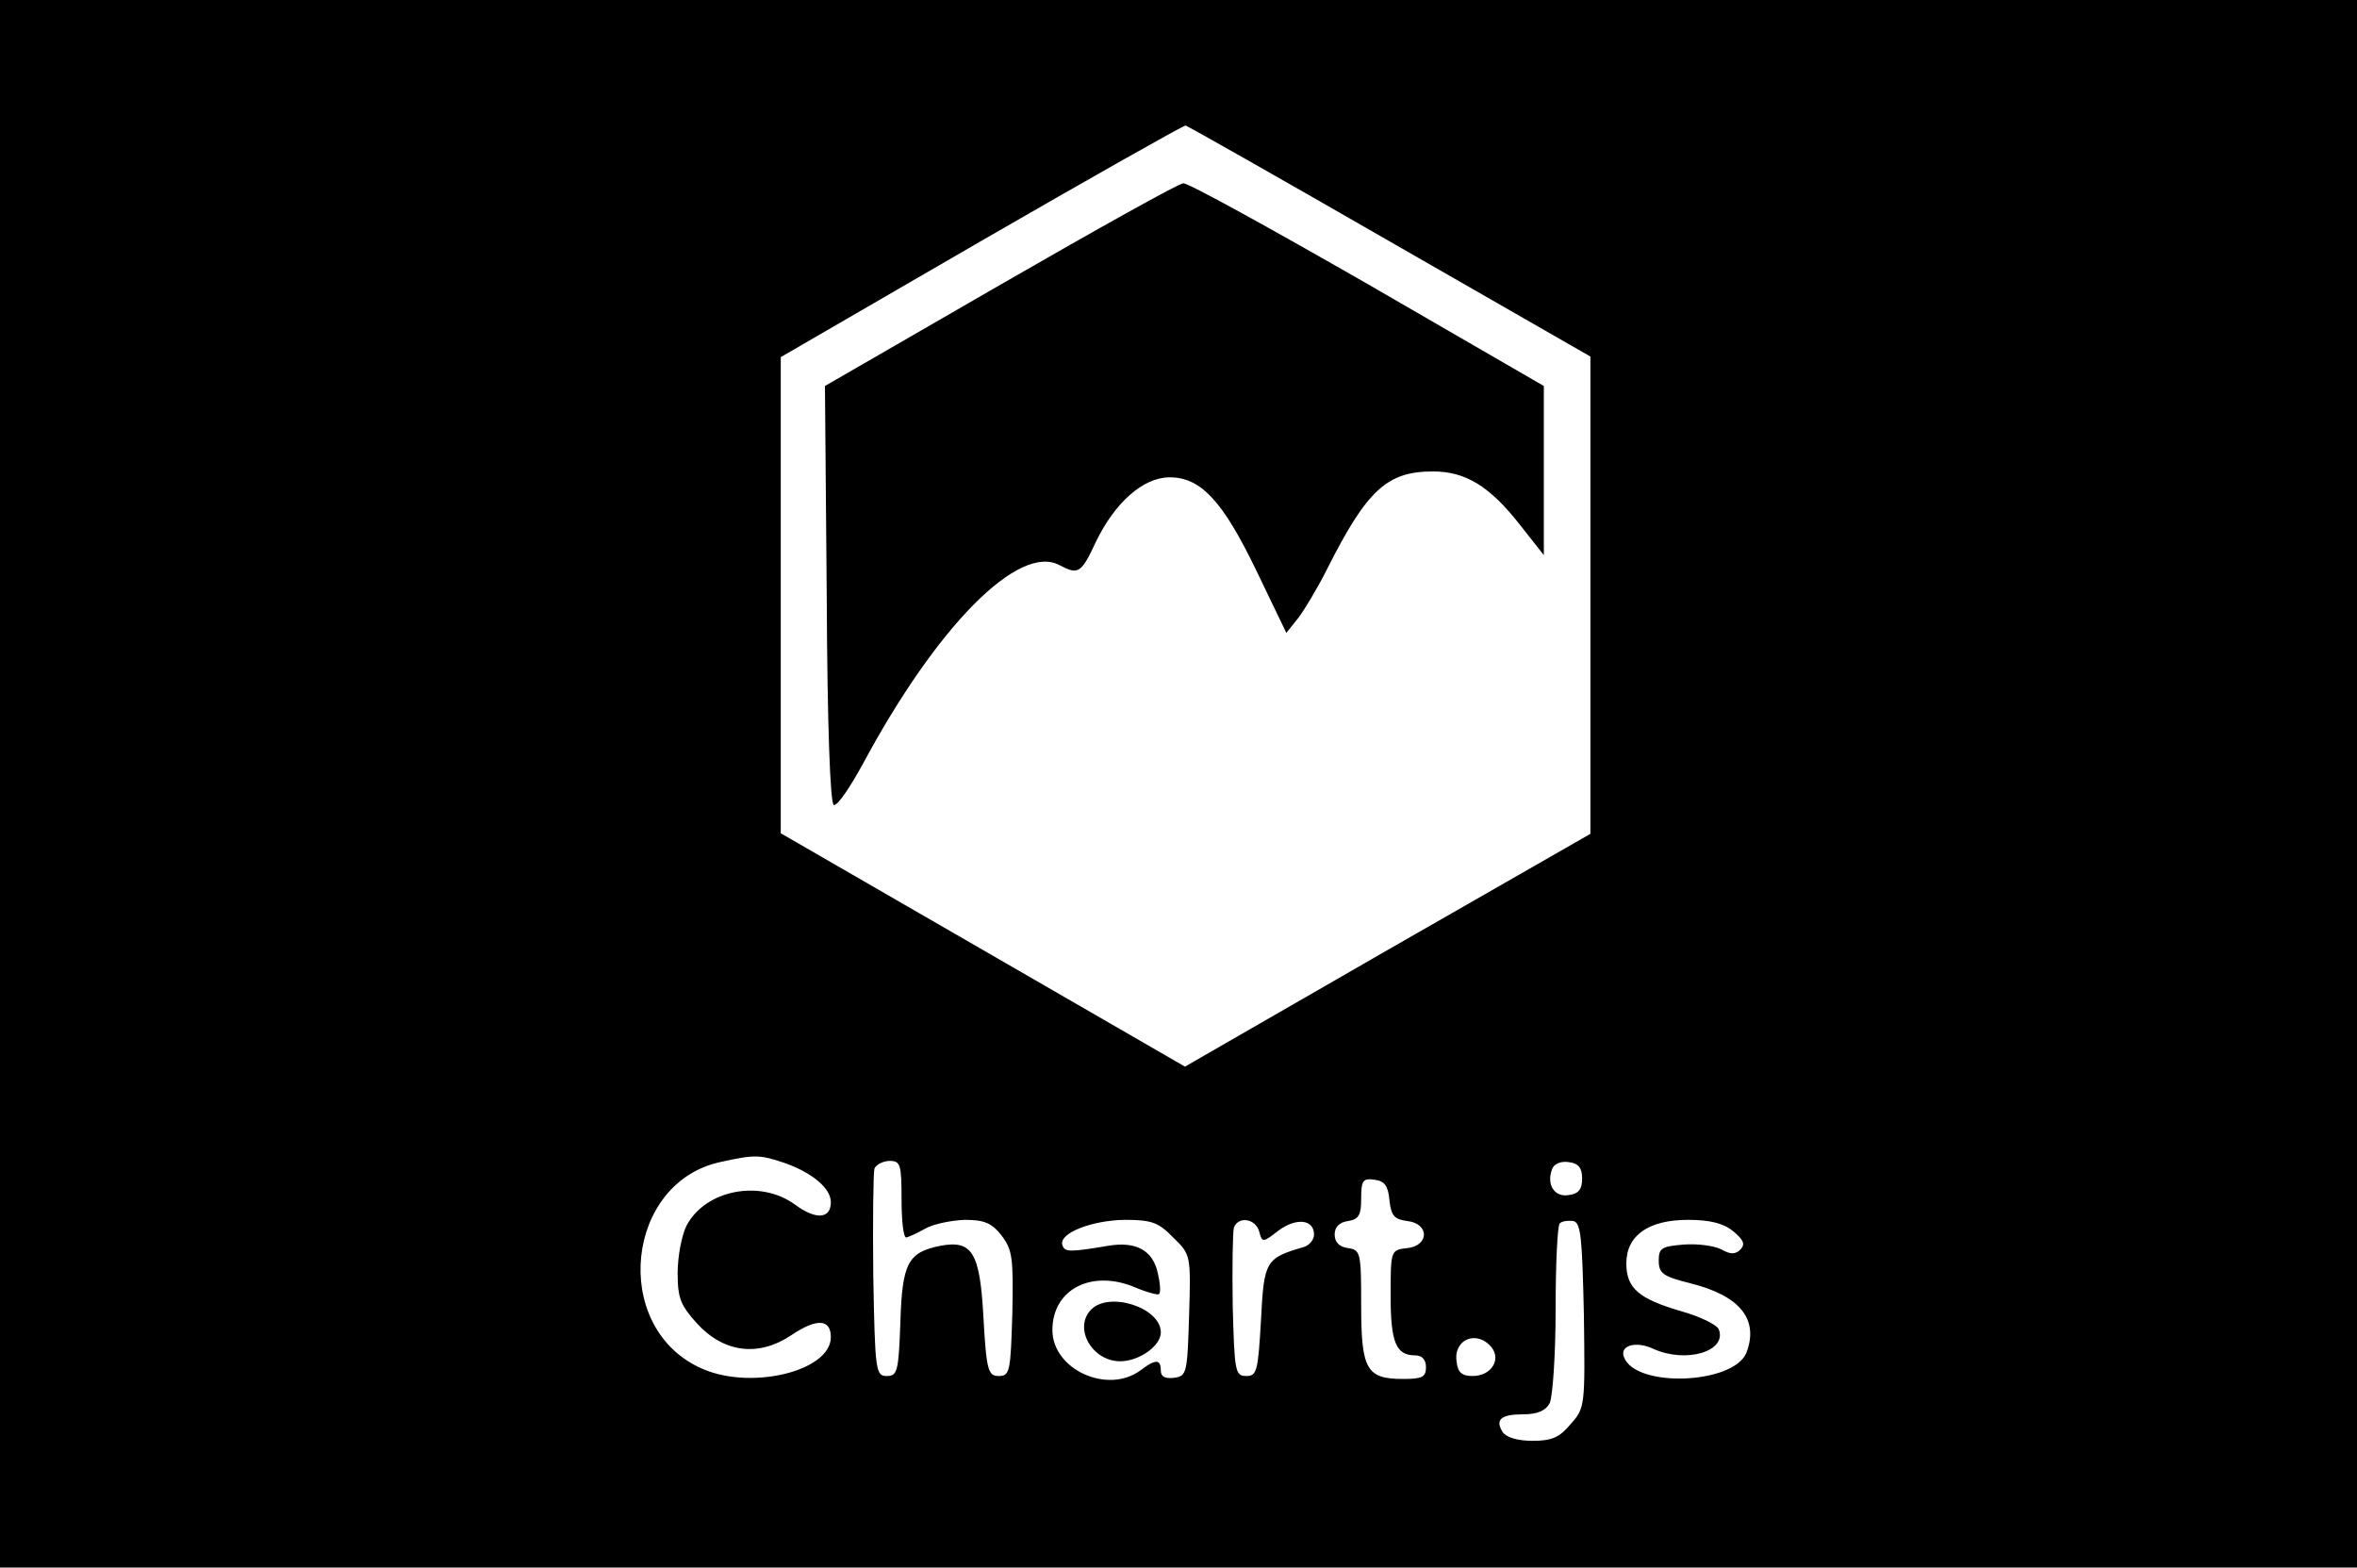
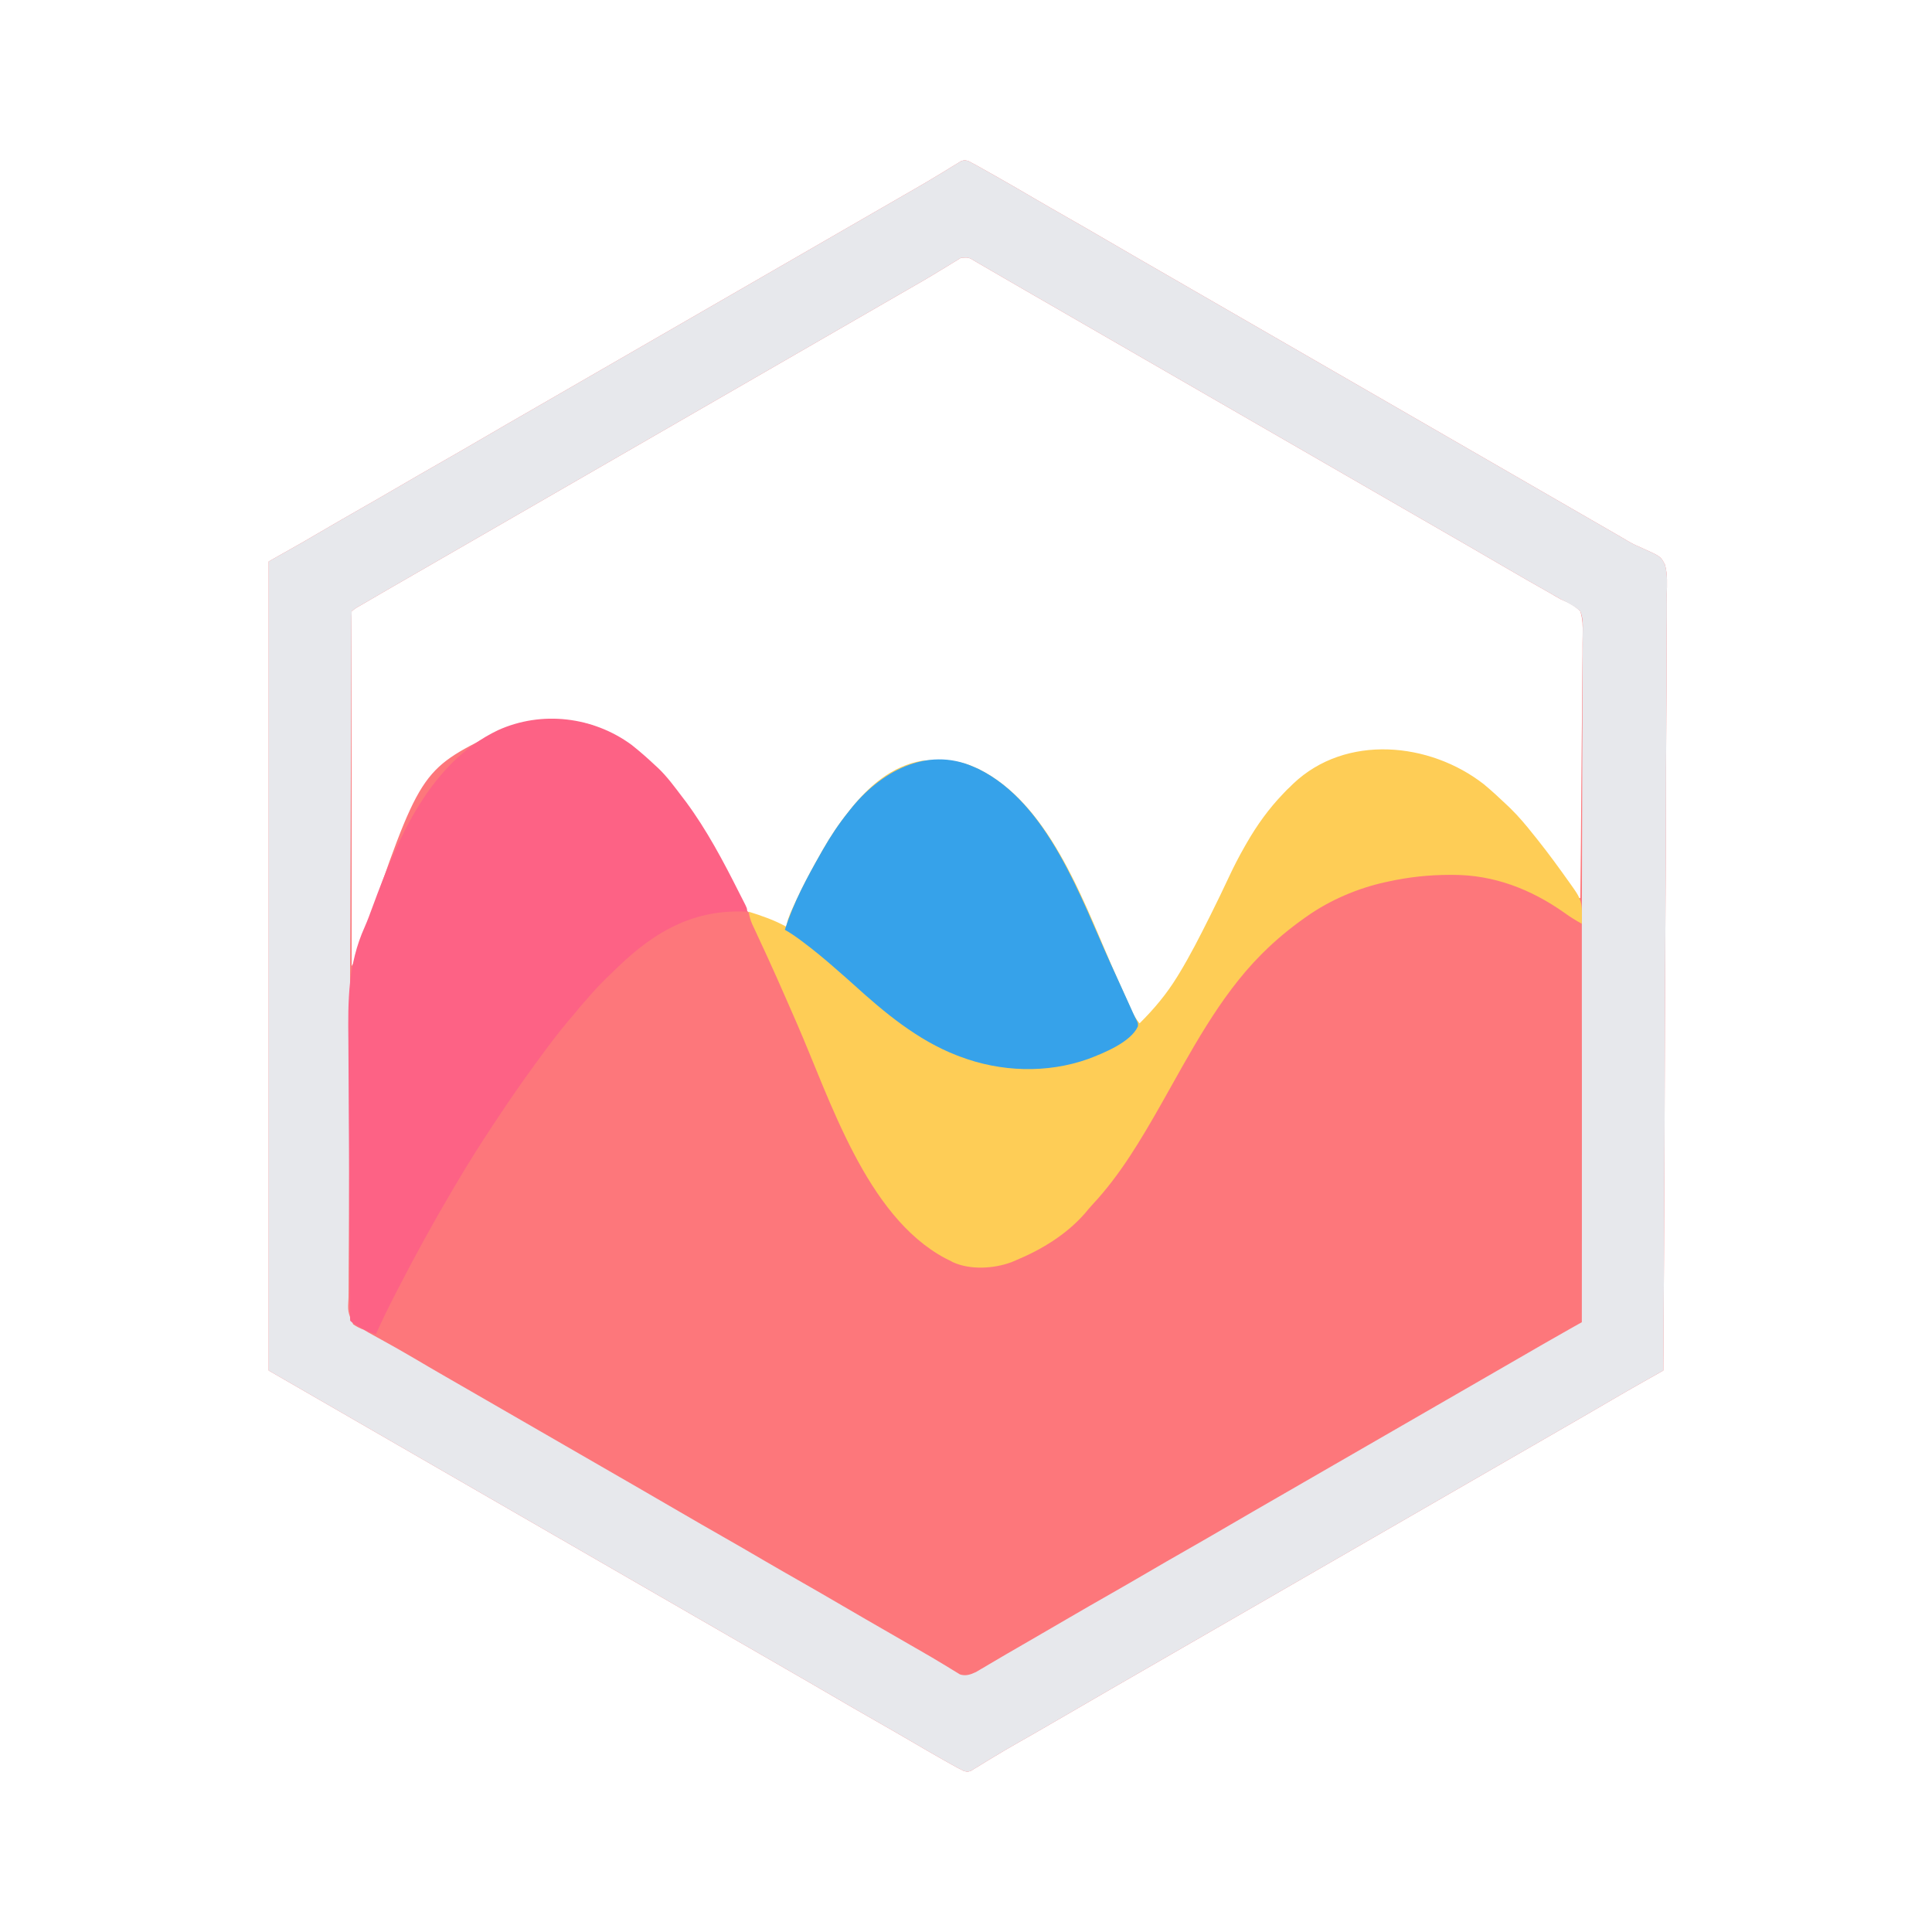
- <svg xmlns="http://www.w3.org/2000/svg" viewBox="0 0 400 266" fill="currentColor">
-   <g transform="translate(0,266) scale(0.1,-0.1)" stroke="none">
-     <path d="M0 1330 l0 -1330 2000 0 2000 0 0 1330 0 1330 -2000 0 -2000 0 0 -1330z m2359 920 l340 -195 0 -405 0 -405 -344 -197 -344 -198 -343 198 -343 198 0 404 0 404 340 197 c187 108 343 196 347 196 4 -1 161 -90 347 -197z m-1026 -1564 c47 -17 77 -43 77 -66 0 -29 -26 -30 -61 -4 -59 43 -152 25 -184 -36 -8 -16 -15 -52 -15 -80 0 -43 5 -55 33 -86 46 -50 105 -57 161 -19 42 28 66 27 66 -4 0 -59 -141 -92 -224 -51 -149 71 -124 313 36 348 59 13 67 13 111 -2z m197 -61 c0 -36 3 -65 8 -65 4 1 18 7 32 15 14 8 44 14 67 15 33 0 46 -5 63 -27 18 -24 20 -37 18 -132 -3 -98 -4 -106 -23 -106 -18 0 -21 9 -26 99 -6 111 -19 132 -73 122 -55 -11 -65 -29 -68 -130 -3 -83 -5 -91 -23 -91 -19 0 -20 8 -23 170 -1 93 0 175 2 182 3 7 15 13 26 13 18 0 20 -6 20 -65z m1155 35 c0 -18 -6 -26 -23 -28 -24 -4 -38 18 -28 44 3 9 15 14 28 12 17 -2 23 -10 23 -28z m-327 -37 c3 -26 8 -32 30 -35 38 -4 38 -42 0 -46 -28 -3 -28 -4 -28 -81 0 -79 9 -101 42 -101 11 0 18 -7 18 -20 0 -17 -7 -20 -39 -20 -62 0 -71 16 -71 125 0 89 -1 94 -22 97 -15 2 -23 10 -23 23 0 13 8 21 23 23 18 3 22 10 22 38 0 31 3 35 23 32 17 -2 23 -11 25 -35z m-367 -63 c30 -29 30 -30 27 -132 -3 -98 -4 -103 -25 -106 -16 -2 -23 2 -23 12 0 20 -9 20 -34 1 -56 -42 -150 1 -150 68 0 69 66 103 139 73 21 -9 40 -14 42 -12 3 3 2 18 -2 35 -8 39 -37 55 -84 47 -66 -11 -74 -11 -78 1 -7 20 49 42 105 43 46 0 58 -4 83 -30z m146 10 c5 -19 6 -19 33 2 30 22 60 19 60 -7 0 -9 -8 -18 -17 -21 -65 -19 -68 -23 -73 -124 -5 -87 -7 -95 -25 -95 -19 0 -20 8 -23 119 -1 66 0 126 2 133 8 20 37 15 43 -7z m551 -142 c2 -153 2 -157 -22 -184 -19 -23 -32 -29 -65 -29 -26 0 -45 6 -51 15 -13 21 -3 30 35 30 24 0 38 6 45 19 5 11 10 82 10 159 0 76 3 142 7 146 4 4 14 5 23 4 13 -3 15 -28 18 -160z m253 143 c18 -15 21 -22 13 -31 -9 -9 -17 -9 -33 0 -12 6 -41 10 -64 8 -37 -3 -42 -6 -42 -27 0 -22 7 -27 55 -39 83 -21 115 -61 94 -117 -21 -54 -188 -61 -208 -8 -8 20 21 28 50 14 56 -25 125 -4 111 33 -3 8 -32 22 -64 31 -72 21 -93 39 -93 81 0 48 38 74 105 74 37 0 60 -6 76 -19z m-410 -197 c17 -21 0 -49 -32 -49 -18 0 -25 6 -27 24 -6 38 34 55 59 25z" />
-     <path d="M1698 2177 l-298 -172 3 -354 c1 -226 6 -355 12 -357 6 -2 27 29 49 69 126 235 265 375 334 338 32 -17 37 -14 62 40 32 66 80 109 125 109 53 0 90 -40 147 -158 l51 -106 20 25 c10 13 33 51 49 83 68 135 102 166 180 166 55 0 96 -25 147 -90 l41 -52 0 144 0 143 -299 173 c-164 94 -305 172 -313 171 -7 0 -147 -78 -310 -172z" />
-     <path d="M1852 438 c-31 -31 1 -88 49 -88 32 0 69 26 69 49 0 42 -87 70 -118 39z" />
-   </g>
+ <svg xmlns="http://www.w3.org/2000/svg" version="1.1" width="1280" height="1280">
+   <path d="M0 0 C0.831 0.435 1.662 0.871 2.518 1.319 C3.747 1.958 3.747 1.958 5 2.609 C5.868 3.096 6.737 3.583 7.631 4.085 C8.619 4.638 9.607 5.19 10.625 5.76 C12.212 6.656 12.212 6.656 13.831 7.569 C14.941 8.193 16.051 8.817 17.195 9.46 C25.604 14.203 33.955 19.042 42.283 23.926 C49.997 28.446 57.75 32.894 65.518 37.319 C75.239 42.859 84.927 48.453 94.585 54.103 C105.109 60.257 115.672 66.343 126.236 72.428 C131.665 75.556 137.091 78.688 142.518 81.819 C144.685 83.069 146.851 84.319 149.018 85.569 C231.351 133.069 313.685 180.569 396.018 228.069 C397.091 228.688 398.164 229.307 399.27 229.945 C401.431 231.192 403.592 232.439 405.753 233.685 C411.256 236.861 416.76 240.035 422.264 243.21 C423.385 243.856 424.506 244.503 425.661 245.169 C427.749 246.373 429.838 247.578 431.926 248.782 C433.889 249.914 435.84 251.066 437.778 252.238 C440.524 253.839 443.312 255.106 446.241 256.337 C458.834 261.993 458.834 261.993 461.615 267.486 C463.376 273.864 462.985 280.438 462.803 286.991 C462.811 289.211 462.828 291.431 462.852 293.652 C462.895 299.74 462.819 305.823 462.723 311.911 C462.65 317.805 462.666 323.698 462.679 329.593 C462.704 341.645 462.641 353.695 462.527 365.747 C462.414 377.676 462.341 389.603 462.321 401.532 C462.319 402.646 462.319 402.646 462.317 403.782 C462.31 407.552 462.305 411.322 462.299 415.092 C462.259 441.779 462.131 468.466 461.951 495.153 C461.777 521.075 461.642 546.997 461.562 572.919 C461.559 573.719 461.557 574.518 461.554 575.342 C461.529 583.37 461.505 591.397 461.481 599.425 C461.433 615.778 461.379 632.13 461.323 648.483 C461.32 649.235 461.317 649.987 461.315 650.761 C461.14 700.948 460.838 751.133 460.518 801.319 C459.856 801.693 459.194 802.067 458.511 802.452 C455.484 804.161 452.457 805.871 449.429 807.581 C447.867 808.464 447.867 808.464 446.272 809.364 C439.385 813.255 432.524 817.184 425.706 821.194 C414.1 827.99 402.454 834.715 390.8 841.428 C385.371 844.556 379.945 847.688 374.518 850.819 C372.351 852.069 370.185 853.319 368.018 854.569 C366.409 855.497 366.409 855.497 364.768 856.444 C121.018 997.069 121.018 997.069 117.768 998.944 C115.602 1000.193 113.437 1001.443 111.272 1002.692 C105.832 1005.831 100.391 1008.969 94.948 1012.104 C84.496 1018.127 74.055 1024.166 63.643 1030.257 C57.323 1033.953 50.993 1037.63 44.635 1041.26 C44.051 1041.594 43.467 1041.928 42.865 1042.271 C39.909 1043.958 36.952 1045.641 33.991 1047.318 C28.139 1050.64 22.331 1054.015 16.584 1057.514 C15.488 1058.176 14.392 1058.837 13.262 1059.518 C11.188 1060.774 9.122 1062.044 7.067 1063.331 C6.145 1063.886 5.222 1064.442 4.272 1065.014 C3.471 1065.51 2.67 1066.005 1.844 1066.515 C-0.482 1067.319 -0.482 1067.319 -3.055 1066.581 C-3.856 1066.165 -4.657 1065.748 -5.482 1065.319 C-6.089 1065.015 -6.696 1064.71 -7.321 1064.396 C-8.184 1063.917 -8.184 1063.917 -9.064 1063.428 C-9.735 1063.056 -10.407 1062.684 -11.099 1062.301 C-11.823 1061.894 -12.548 1061.488 -13.294 1061.069 C-14.466 1060.415 -14.466 1060.415 -15.662 1059.747 C-23.124 1055.56 -30.509 1051.242 -37.891 1046.916 C-45.724 1042.33 -53.595 1037.812 -61.482 1033.319 C-71.203 1027.78 -80.891 1022.185 -90.549 1016.536 C-101.073 1010.381 -111.636 1004.295 -122.2 998.21 C-127.629 995.082 -133.055 991.951 -138.482 988.819 C-140.649 987.569 -142.815 986.319 -144.982 985.069 C-251.149 923.819 -357.315 862.569 -463.482 801.319 C-463.482 624.439 -463.482 447.559 -463.482 265.319 C-455.892 261.029 -448.302 256.739 -440.482 252.319 C-436.578 250.059 -432.68 247.795 -428.794 245.507 C-420.057 240.385 -411.282 235.332 -402.482 230.319 C-393.788 225.365 -385.117 220.375 -376.482 215.319 C-367.847 210.263 -359.176 205.273 -350.482 200.319 C-340.761 194.779 -331.073 189.185 -321.415 183.536 C-310.891 177.381 -300.328 171.295 -289.764 165.21 C-284.335 162.082 -278.909 158.951 -273.482 155.819 C-271.315 154.569 -269.149 153.319 -266.982 152.069 C-265.909 151.45 -264.837 150.832 -263.732 150.194 C-71.982 39.569 -71.982 39.569 -68.731 37.694 C-66.566 36.445 -64.401 35.196 -62.236 33.946 C-56.796 30.807 -51.354 27.669 -45.912 24.534 C-44.827 23.909 -43.743 23.283 -42.625 22.639 C-40.464 21.394 -38.301 20.152 -36.137 18.911 C-30.613 15.737 -25.129 12.512 -19.689 9.194 C-18.594 8.534 -17.499 7.873 -16.371 7.192 C-14.282 5.929 -12.202 4.652 -10.132 3.358 C-9.199 2.797 -8.267 2.237 -7.306 1.659 C-6.492 1.157 -5.679 0.656 -4.84 0.139 C-2.482 -0.681 -2.482 -0.681 0 0 Z M-4.84 64.139 C-5.654 64.641 -6.468 65.142 -7.306 65.659 C-8.239 66.22 -9.171 66.78 -10.132 67.358 C-11.134 67.984 -12.137 68.611 -13.169 69.257 C-15.342 70.57 -17.515 71.883 -19.689 73.194 C-20.811 73.879 -21.934 74.563 -23.09 75.268 C-28.463 78.517 -33.91 81.634 -39.357 84.757 C-41.542 86.015 -43.727 87.274 -45.912 88.534 C-46.997 89.159 -48.082 89.784 -49.2 90.428 C-54.629 93.556 -60.055 96.688 -65.482 99.819 C-67.649 101.069 -69.815 102.319 -71.982 103.569 C-73.054 104.188 -74.127 104.807 -75.232 105.444 C-344.982 261.069 -344.982 261.069 -348.234 262.945 C-350.394 264.191 -352.553 265.437 -354.712 266.683 C-360.24 269.873 -365.768 273.06 -371.298 276.245 C-381.062 281.869 -390.825 287.494 -400.544 293.194 C-401.247 293.605 -401.95 294.016 -402.674 294.439 C-405.754 296.139 -405.754 296.139 -408.482 298.319 C-408.58 301.34 -408.612 304.339 -408.602 307.361 C-408.603 308.321 -408.604 309.282 -408.605 310.271 C-408.606 313.516 -408.601 316.76 -408.595 320.005 C-408.595 322.32 -408.595 324.636 -408.596 326.951 C-408.596 333.259 -408.59 339.566 -408.583 345.874 C-408.577 352.458 -408.576 359.041 -408.575 365.625 C-408.573 376.682 -408.566 387.74 -408.557 398.797 C-408.548 410.189 -408.541 421.58 -408.537 432.971 C-408.537 433.673 -408.536 434.375 -408.536 435.097 C-408.535 438.617 -408.534 442.137 -408.532 445.657 C-408.522 474.878 -408.504 504.099 -408.482 533.319 C-406.305 530.053 -405.168 526.811 -403.935 523.128 C-403.423 521.627 -402.91 520.127 -402.396 518.627 C-402.126 517.834 -401.855 517.041 -401.577 516.224 C-363.065 403.731 -363.065 403.731 -313.669 379.103 C-294.581 370 -269.157 367.308 -248.888 373.932 C-201.306 393.303 -174.228 440.81 -152.638 484.901 C-152.083 486.009 -152.083 486.009 -151.517 487.139 C-150.482 489.319 -150.482 489.319 -149.668 491.514 C-147.9 495.956 -146.237 497.82 -141.822 499.78 C-140.031 500.447 -138.23 501.084 -136.419 501.694 C-134.615 502.345 -132.812 502.999 -131.009 503.655 C-130.213 503.929 -129.416 504.203 -128.595 504.485 C-126.482 505.319 -126.482 505.319 -123.482 507.319 C-122.492 507.319 -121.502 507.319 -120.482 507.319 C-120.251 506.797 -120.02 506.275 -119.783 505.737 C-114.934 494.793 -109.981 483.934 -104.496 473.293 C-103.453 471.262 -102.428 469.223 -101.404 467.182 C-93.729 452.093 -84.526 438.155 -73.482 425.319 C-73.022 424.715 -72.562 424.11 -72.087 423.487 C-62.366 410.946 -46.1 400.977 -30.482 398.319 C-18.834 397.257 -7.295 397.547 3.518 402.319 C5.094 403.013 5.094 403.013 6.702 403.721 C55.915 427.885 77.863 497.541 98.893 543.975 C99.24 544.74 99.586 545.504 99.943 546.292 C101.579 549.902 103.212 553.513 104.836 557.128 C105.416 558.413 105.996 559.698 106.577 560.983 C107.075 562.091 107.573 563.199 108.086 564.341 C109.42 567.115 110.887 569.712 112.518 572.319 C116.994 570.004 120.006 566.877 123.206 563.069 C123.73 562.448 124.254 561.828 124.793 561.188 C130.271 554.581 135.035 547.63 139.518 540.319 C139.95 539.616 140.382 538.913 140.827 538.189 C148.125 526.157 154.483 513.65 160.768 501.069 C161.144 500.316 161.52 499.564 161.907 498.788 C165.93 490.719 169.863 482.615 173.667 474.44 C176.819 467.685 180.192 461.107 183.893 454.632 C184.448 453.657 185.004 452.682 185.576 451.678 C192.413 439.836 200.035 429.219 209.518 419.319 C210.364 418.432 211.209 417.545 212.081 416.632 C212.885 415.868 213.689 415.105 214.518 414.319 C215.041 413.801 215.565 413.283 216.104 412.749 C233.987 395.922 258.234 390.453 282.104 391.034 C311.926 392.293 335.478 407.236 356.518 427.319 C357.249 428.009 357.98 428.698 358.733 429.409 C364.15 434.654 368.836 440.419 373.518 446.319 C374.371 447.38 375.224 448.442 376.077 449.503 C385.688 461.529 394.689 474.036 403.346 486.764 C403.733 487.277 404.12 487.79 404.518 488.319 C404.848 488.319 405.178 488.319 405.518 488.319 C405.822 463.685 406.051 439.051 406.192 414.415 C406.259 402.976 406.35 391.538 406.499 380.099 C406.628 370.129 406.712 360.159 406.741 350.188 C406.758 344.908 406.798 339.631 406.893 334.352 C406.981 329.381 407.008 324.412 406.988 319.44 C406.992 317.618 407.018 315.796 407.068 313.974 C407.211 308.489 407.163 303.586 405.518 298.319 C401.592 294.379 397.635 292.518 392.518 290.319 C390.298 289.111 388.14 287.823 385.967 286.53 C383.714 285.25 381.46 283.971 379.206 282.694 C376.732 281.288 374.26 279.88 371.788 278.471 C371.172 278.121 370.556 277.77 369.922 277.409 C364.056 274.063 358.221 270.667 352.393 267.257 C340.889 260.527 329.349 253.863 317.8 247.21 C312.371 244.082 306.945 240.951 301.518 237.819 C299.351 236.569 297.185 235.319 295.018 234.069 C48.018 91.569 48.018 91.569 44.763 89.691 C42.614 88.451 40.464 87.212 38.314 85.973 C33.24 83.047 28.168 80.118 23.105 77.173 C20.715 75.784 18.324 74.396 15.932 73.01 C14.247 72.03 12.563 71.048 10.879 70.065 C9.857 69.472 8.834 68.879 7.78 68.268 C6.882 67.746 5.985 67.223 5.06 66.685 C0.34 63.778 0.34 63.778 -4.84 64.139 Z " fill="#FD777B" transform="translate(641.4819,106.6809)" />
+   <path d="M0 0 C0.831 0.435 1.662 0.871 2.518 1.319 C3.747 1.958 3.747 1.958 5 2.609 C5.868 3.096 6.737 3.583 7.631 4.085 C8.619 4.638 9.607 5.19 10.625 5.76 C12.212 6.656 12.212 6.656 13.831 7.569 C14.941 8.193 16.051 8.817 17.195 9.46 C25.604 14.203 33.955 19.042 42.283 23.926 C49.997 28.446 57.75 32.894 65.518 37.319 C75.239 42.859 84.927 48.453 94.585 54.103 C105.109 60.257 115.672 66.343 126.236 72.428 C131.665 75.556 137.091 78.688 142.518 81.819 C144.685 83.069 146.851 84.319 149.018 85.569 C231.351 133.069 313.685 180.569 396.018 228.069 C397.091 228.688 398.164 229.307 399.27 229.945 C401.431 231.192 403.592 232.439 405.753 233.685 C411.256 236.861 416.76 240.035 422.264 243.21 C423.385 243.856 424.506 244.503 425.661 245.169 C427.749 246.373 429.838 247.578 431.926 248.782 C433.889 249.914 435.84 251.066 437.778 252.238 C440.524 253.839 443.312 255.106 446.241 256.337 C458.834 261.993 458.834 261.993 461.615 267.486 C463.376 273.864 462.985 280.438 462.803 286.991 C462.811 289.211 462.828 291.431 462.852 293.652 C462.895 299.74 462.819 305.823 462.723 311.911 C462.65 317.805 462.666 323.698 462.679 329.593 C462.704 341.645 462.641 353.695 462.527 365.747 C462.414 377.676 462.341 389.603 462.321 401.532 C462.319 402.646 462.319 402.646 462.317 403.782 C462.31 407.552 462.305 411.322 462.299 415.092 C462.259 441.779 462.131 468.466 461.951 495.153 C461.777 521.075 461.642 546.997 461.562 572.919 C461.559 573.719 461.557 574.518 461.554 575.342 C461.529 583.37 461.505 591.397 461.481 599.425 C461.433 615.778 461.379 632.13 461.323 648.483 C461.32 649.235 461.317 649.987 461.315 650.761 C461.14 700.948 460.838 751.133 460.518 801.319 C459.856 801.693 459.194 802.067 458.511 802.452 C455.484 804.161 452.457 805.871 449.429 807.581 C447.867 808.464 447.867 808.464 446.272 809.364 C439.385 813.255 432.524 817.184 425.706 821.194 C414.1 827.99 402.454 834.715 390.8 841.428 C385.371 844.556 379.945 847.688 374.518 850.819 C372.351 852.069 370.185 853.319 368.018 854.569 C366.409 855.497 366.409 855.497 364.768 856.444 C121.018 997.069 121.018 997.069 117.768 998.944 C115.602 1000.193 113.437 1001.443 111.272 1002.692 C105.832 1005.831 100.391 1008.969 94.948 1012.104 C84.496 1018.127 74.055 1024.166 63.643 1030.257 C57.323 1033.953 50.993 1037.63 44.635 1041.26 C44.051 1041.594 43.467 1041.928 42.865 1042.271 C39.909 1043.958 36.952 1045.641 33.991 1047.318 C28.139 1050.64 22.331 1054.015 16.584 1057.514 C15.488 1058.176 14.392 1058.837 13.262 1059.518 C11.188 1060.774 9.122 1062.044 7.067 1063.331 C6.145 1063.886 5.222 1064.442 4.272 1065.014 C3.471 1065.51 2.67 1066.005 1.844 1066.515 C-0.482 1067.319 -0.482 1067.319 -3.055 1066.581 C-3.856 1066.165 -4.657 1065.748 -5.482 1065.319 C-6.089 1065.015 -6.696 1064.71 -7.321 1064.396 C-8.184 1063.917 -8.184 1063.917 -9.064 1063.428 C-9.735 1063.056 -10.407 1062.684 -11.099 1062.301 C-11.823 1061.894 -12.548 1061.488 -13.294 1061.069 C-14.466 1060.415 -14.466 1060.415 -15.662 1059.747 C-23.124 1055.56 -30.509 1051.242 -37.891 1046.916 C-45.724 1042.33 -53.595 1037.812 -61.482 1033.319 C-71.203 1027.78 -80.891 1022.185 -90.549 1016.536 C-101.073 1010.381 -111.636 1004.295 -122.2 998.21 C-127.629 995.082 -133.055 991.951 -138.482 988.819 C-140.649 987.569 -142.815 986.319 -144.982 985.069 C-251.149 923.819 -357.315 862.569 -463.482 801.319 C-463.482 624.439 -463.482 447.559 -463.482 265.319 C-455.892 261.029 -448.302 256.739 -440.482 252.319 C-436.578 250.059 -432.68 247.795 -428.794 245.507 C-420.057 240.385 -411.282 235.332 -402.482 230.319 C-393.788 225.365 -385.117 220.375 -376.482 215.319 C-367.847 210.263 -359.176 205.273 -350.482 200.319 C-340.761 194.779 -331.073 189.185 -321.415 183.536 C-310.891 177.381 -300.328 171.295 -289.764 165.21 C-284.335 162.082 -278.909 158.951 -273.482 155.819 C-271.315 154.569 -269.149 153.319 -266.982 152.069 C-265.909 151.45 -264.837 150.832 -263.732 150.194 C-71.982 39.569 -71.982 39.569 -68.731 37.694 C-66.566 36.445 -64.401 35.196 -62.236 33.946 C-56.796 30.807 -51.354 27.669 -45.912 24.534 C-44.827 23.909 -43.743 23.283 -42.625 22.639 C-40.464 21.394 -38.301 20.152 -36.137 18.911 C-30.613 15.737 -25.129 12.512 -19.689 9.194 C-18.594 8.534 -17.499 7.873 -16.371 7.192 C-14.282 5.929 -12.202 4.652 -10.132 3.358 C-9.199 2.797 -8.267 2.237 -7.306 1.659 C-6.492 1.157 -5.679 0.656 -4.84 0.139 C-2.482 -0.681 -2.482 -0.681 0 0 Z M-4.84 64.139 C-5.654 64.641 -6.468 65.142 -7.306 65.659 C-8.239 66.22 -9.171 66.78 -10.132 67.358 C-11.134 67.984 -12.137 68.611 -13.169 69.257 C-15.342 70.57 -17.515 71.883 -19.689 73.194 C-20.811 73.879 -21.934 74.563 -23.09 75.268 C-28.463 78.517 -33.91 81.634 -39.357 84.757 C-41.542 86.015 -43.727 87.274 -45.912 88.534 C-46.997 89.159 -48.082 89.784 -49.2 90.428 C-54.629 93.556 -60.055 96.688 -65.482 99.819 C-67.649 101.069 -69.815 102.319 -71.982 103.569 C-73.054 104.188 -74.127 104.807 -75.232 105.444 C-344.982 261.069 -344.982 261.069 -348.234 262.945 C-350.394 264.191 -352.553 265.437 -354.712 266.683 C-360.24 269.873 -365.768 273.06 -371.298 276.245 C-381.062 281.869 -390.825 287.494 -400.544 293.194 C-401.247 293.605 -401.95 294.016 -402.674 294.439 C-405.754 296.139 -405.754 296.139 -408.482 298.319 C-408.592 300.859 -408.637 303.373 -408.64 305.914 C-408.645 306.722 -408.65 307.531 -408.655 308.364 C-408.671 311.109 -408.679 313.854 -408.687 316.599 C-408.697 318.572 -408.707 320.545 -408.717 322.518 C-408.744 327.965 -408.765 333.413 -408.785 338.86 C-408.803 343.522 -408.824 348.183 -408.846 352.845 C-409.043 395.45 -409.173 438.057 -409.296 480.663 C-409.317 487.78 -409.338 494.898 -409.36 502.015 C-409.363 502.722 -409.365 503.429 -409.367 504.158 C-409.439 527.595 -409.555 551.031 -409.695 574.467 C-409.832 597.508 -409.939 620.549 -410.016 643.59 C-410.064 657.759 -410.139 671.928 -410.247 686.096 C-410.319 695.793 -410.358 705.489 -410.37 715.186 C-410.379 720.78 -410.402 726.372 -410.464 731.965 C-410.521 737.078 -410.536 742.189 -410.518 747.303 C-410.519 749.154 -410.535 751.006 -410.568 752.858 C-411.111 762.363 -411.111 762.363 -407.516 770.703 C-405.208 772.275 -403.084 773.328 -400.482 774.319 C-399.476 774.916 -398.471 775.512 -397.435 776.127 C-396.543 776.618 -395.651 777.11 -394.732 777.616 C-393.721 778.177 -392.71 778.737 -391.668 779.315 C-390.616 779.894 -389.565 780.473 -388.482 781.069 C-381.293 785.061 -374.116 789.059 -367.044 793.257 C-360.074 797.392 -353.067 801.46 -346.044 805.507 C-344.384 806.464 -344.384 806.464 -342.689 807.44 C-340.419 808.748 -338.148 810.056 -335.877 811.364 C-330.41 814.512 -324.946 817.666 -319.482 820.819 C-317.315 822.069 -315.149 823.319 -312.982 824.569 C-291.315 837.069 -269.649 849.569 -247.982 862.069 C-246.909 862.688 -245.837 863.307 -244.731 863.944 C-242.566 865.193 -240.401 866.443 -238.236 867.692 C-232.796 870.831 -227.354 873.969 -221.912 877.104 C-211.46 883.127 -201.019 889.166 -190.607 895.257 C-181.336 900.679 -172.023 906.022 -162.691 911.339 C-153.614 916.513 -144.576 921.751 -135.56 927.03 C-127.896 931.511 -120.195 935.924 -112.482 940.319 C-102.761 945.859 -93.073 951.453 -83.415 957.103 C-72.901 963.251 -62.349 969.331 -51.795 975.41 C-47.318 977.99 -42.842 980.571 -38.367 983.153 C-36.174 984.418 -33.98 985.68 -31.784 986.94 C-26.769 989.822 -21.777 992.731 -16.837 995.741 C-15.97 996.263 -15.102 996.786 -14.208 997.324 C-12.611 998.289 -11.021 999.266 -9.441 1000.26 C-8.738 1000.681 -8.035 1001.103 -7.31 1001.538 C-6.711 1001.908 -6.112 1002.279 -5.495 1002.661 C-1.646 1003.919 1.622 1002.742 5.173 1001.067 C6.066 1000.539 6.958 1000.011 7.877 999.468 C8.897 998.871 9.917 998.275 10.968 997.661 C12.601 996.687 12.601 996.687 14.268 995.694 C15.424 995.015 16.58 994.337 17.736 993.659 C20.139 992.251 22.539 990.839 24.937 989.424 C30.481 986.159 36.065 982.962 41.643 979.757 C49.91 974.993 58.158 970.199 66.393 965.382 C75.664 959.96 84.977 954.616 94.309 949.299 C102.405 944.684 110.476 940.028 118.518 935.319 C127.153 930.263 135.824 925.273 144.518 920.319 C154.239 914.779 163.927 909.185 173.585 903.536 C184.109 897.381 194.672 891.295 205.236 885.21 C210.665 882.082 216.091 878.951 221.518 875.819 C223.685 874.569 225.851 873.319 228.018 872.069 C229.627 871.141 229.627 871.141 231.268 870.194 C269.185 848.319 307.101 826.444 345.018 804.569 C346.091 803.95 347.165 803.331 348.271 802.693 C350.429 801.447 352.587 800.202 354.746 798.957 C360.289 795.76 365.83 792.561 371.37 789.358 C373.071 788.375 373.071 788.375 374.807 787.372 C376.935 786.142 379.063 784.912 381.19 783.68 C387.077 780.28 392.986 776.922 398.914 773.592 C399.649 773.179 400.383 772.766 401.14 772.341 C402.933 771.333 404.725 770.326 406.518 769.319 C406.531 751.934 406.542 734.55 406.552 717.165 C406.553 715.041 406.554 712.916 406.556 710.791 C406.577 675.856 406.586 640.921 406.561 605.986 C406.559 602.789 406.557 599.591 406.555 596.394 C406.542 577.15 406.542 577.15 406.528 557.906 C406.5 522.232 406.504 486.56 406.663 450.886 C406.744 432.599 406.789 414.312 406.799 396.024 C406.807 384.696 406.854 373.369 406.953 362.041 C407.015 354.419 407.032 346.797 407.01 339.174 C407 334.859 407.01 330.545 407.078 326.23 C407.139 322.337 407.141 318.45 407.095 314.557 C407.089 313.162 407.105 311.766 407.145 310.372 C407.263 306.049 407.122 302.357 405.518 298.319 C401.543 294.714 397.373 292.619 392.518 290.319 C390.31 289.094 388.143 287.813 385.967 286.53 C383.714 285.25 381.46 283.971 379.206 282.694 C376.732 281.288 374.26 279.88 371.788 278.471 C371.172 278.121 370.556 277.77 369.922 277.409 C364.056 274.063 358.221 270.667 352.393 267.257 C340.889 260.527 329.349 253.863 317.8 247.21 C312.371 244.082 306.945 240.951 301.518 237.819 C299.351 236.569 297.185 235.319 295.018 234.069 C48.018 91.569 48.018 91.569 44.763 89.691 C42.614 88.451 40.464 87.212 38.314 85.973 C33.24 83.047 28.168 80.118 23.105 77.173 C20.715 75.784 18.324 74.396 15.932 73.01 C14.247 72.03 12.563 71.048 10.879 70.065 C9.857 69.472 8.834 68.879 7.78 68.268 C6.882 67.746 5.985 67.223 5.06 66.685 C0.34 63.778 0.34 63.778 -4.84 64.139 Z " fill="#E7E8EC" transform="translate(641.4819,106.6809)" />
+   <path d="M0 0 C5.152 4.286 10.062 8.789 14.906 13.418 C15.711 14.181 16.515 14.944 17.344 15.73 C23.023 21.252 27.996 27.212 32.906 33.418 C33.757 34.478 34.609 35.538 35.461 36.598 C42.946 45.962 49.962 55.649 56.906 65.418 C57.315 65.992 57.724 66.567 58.145 67.158 C62.744 73.635 65.065 76.993 64.969 85.043 C64.964 85.749 64.96 86.456 64.955 87.184 C64.943 88.928 64.925 90.673 64.906 92.418 C60.892 90.236 57.164 87.919 53.469 85.23 C31.278 69.539 6.567 59.969 -20.719 60.043 C-21.438 60.043 -22.158 60.043 -22.899 60.044 C-36.574 60.083 -49.715 61.488 -63.094 64.418 C-63.897 64.589 -64.701 64.761 -65.529 64.937 C-83.666 68.953 -101.9 76.727 -117.094 87.418 C-118.022 88.071 -118.022 88.071 -118.969 88.737 C-128.655 95.616 -137.67 103.04 -146.094 111.418 C-146.827 112.145 -146.827 112.145 -147.575 112.887 C-175.518 140.988 -194.498 177.905 -213.867 212.066 C-227.036 235.224 -240.827 258.692 -259.098 278.266 C-260.929 280.241 -262.633 282.277 -264.344 284.355 C-276.661 298.4 -292.997 308.322 -310.094 315.418 C-311.128 315.854 -312.161 316.289 -313.227 316.738 C-324.805 320.973 -340.154 321.872 -351.598 316.73 C-352.421 316.297 -353.245 315.864 -354.094 315.418 C-355.53 314.706 -355.53 314.706 -356.996 313.98 C-409.312 285.971 -433.075 208.891 -455.419 157.821 C-456.931 154.364 -458.444 150.908 -459.957 147.453 C-460.712 145.727 -461.467 144.002 -462.221 142.276 C-466.325 132.89 -470.474 123.527 -474.754 114.219 C-475.128 113.406 -475.501 112.593 -475.886 111.755 C-477.659 107.904 -479.44 104.058 -481.232 100.217 C-481.865 98.851 -482.497 97.486 -483.129 96.121 C-483.679 94.942 -484.23 93.763 -484.797 92.548 C-485.939 89.792 -486.65 87.356 -487.094 84.418 C-478.393 87.144 -470.11 89.986 -462.094 94.418 C-461.967 93.686 -461.841 92.955 -461.71 92.201 C-460.711 87.689 -458.699 83.669 -456.781 79.48 C-456.34 78.516 -455.9 77.551 -455.446 76.556 C-450.499 65.899 -444.909 55.622 -439.094 45.418 C-438.677 44.684 -438.26 43.95 -437.831 43.194 C-432.844 34.47 -427.387 26.269 -421.094 18.418 C-420.652 17.857 -420.21 17.296 -419.755 16.719 C-407.542 1.319 -392.161 -12.167 -372.094 -15.582 C-360.445 -16.644 -348.907 -16.354 -338.094 -11.582 C-337.043 -11.119 -335.993 -10.656 -334.91 -10.18 C-285.909 13.88 -263.681 82.423 -242.79 128.734 C-241.741 131.059 -240.691 133.384 -239.64 135.708 C-238.345 138.574 -237.058 141.443 -235.776 144.315 C-235.196 145.603 -234.616 146.892 -234.035 148.18 C-233.537 149.293 -233.039 150.406 -232.526 151.553 C-231.248 154.109 -229.896 156.213 -228.094 158.418 C-218.367 148.743 -210.261 139.082 -203.094 127.418 C-202.659 126.711 -202.224 126.004 -201.776 125.275 C-194.481 113.247 -188.126 100.744 -181.844 88.168 C-181.468 87.415 -181.092 86.663 -180.704 85.887 C-176.682 77.818 -172.749 69.714 -168.945 61.539 C-165.793 54.784 -162.419 48.205 -158.719 41.73 C-158.163 40.756 -157.608 39.781 -157.036 38.777 C-150.199 26.935 -142.576 16.318 -133.094 6.418 C-132.269 5.552 -131.444 4.685 -130.594 3.793 C-129.769 3.009 -128.944 2.225 -128.094 1.418 C-127.497 0.826 -126.9 0.235 -126.285 -0.375 C-91.445 -33.425 -35.806 -27.961 0 0 Z " fill="#FECD56" transform="translate(983.0938,519.582)" />
+   <path d="M0 0 C5.43 4.281 10.593 8.822 15.625 13.562 C16.511 14.369 16.511 14.369 17.414 15.191 C23.55 20.993 28.54 27.851 33.625 34.562 C34.418 35.599 35.211 36.635 36.027 37.703 C49.864 56.397 60.786 77.057 71.224 97.782 C72.11 99.539 73.002 101.294 73.905 103.042 C76.625 108.344 76.625 108.344 76.625 110.562 C75.355 110.528 74.086 110.493 72.777 110.457 C39.526 109.818 14.801 124.434 -8.641 146.887 C-22.101 159.823 -22.101 159.823 -34.297 173.926 C-36.184 176.32 -38.144 178.63 -40.143 180.931 C-48.061 190.081 -55.232 199.803 -62.375 209.562 C-62.836 210.191 -63.296 210.819 -63.771 211.466 C-72.245 223.037 -80.379 234.803 -88.312 246.75 C-88.878 247.599 -89.443 248.449 -90.025 249.324 C-98.816 262.544 -107.34 275.867 -115.375 289.562 C-116.502 291.462 -117.63 293.362 -118.758 295.262 C-131.51 316.836 -143.528 338.785 -155 361.062 C-155.567 362.161 -155.567 362.161 -156.145 363.282 C-160.779 372.28 -165.222 381.329 -169.375 390.562 C-173.5 389.239 -176.996 387.78 -180.688 385.5 C-181.981 384.709 -181.981 384.709 -183.301 383.902 C-185.375 382.562 -185.375 382.562 -186.375 381.562 C-186.497 378.651 -186.554 375.763 -186.569 372.85 C-186.578 371.924 -186.587 370.999 -186.595 370.045 C-186.623 366.917 -186.643 363.788 -186.663 360.66 C-186.681 358.426 -186.699 356.192 -186.717 353.958 C-186.877 333.436 -186.961 312.914 -187.027 292.391 C-187.036 289.635 -187.045 286.88 -187.055 284.124 C-187.057 283.439 -187.059 282.754 -187.062 282.048 C-187.1 271.031 -187.181 260.015 -187.278 248.998 C-187.377 237.648 -187.433 226.299 -187.451 214.948 C-187.462 208.592 -187.492 202.237 -187.569 195.881 C-187.878 169.22 -187.873 145.437 -176.796 120.789 C-174.819 116.301 -173.145 111.716 -171.46 107.111 C-155.019 62.525 -133.83 11.977 -88.492 -9.641 C-59.46 -22.808 -25.41 -18.61 0 0 Z " fill="#FD6285" transform="translate(418.375,493.4375)" />
+   <path d="M0 0 C1.051 0.463 2.101 0.926 3.184 1.402 C49.425 24.107 71.013 86.788 90.881 130.535 C91.996 132.992 93.113 135.447 94.231 137.903 C99.862 150.276 99.862 150.276 102.406 155.897 C102.703 156.552 102.999 157.207 103.305 157.882 C104.098 159.633 104.89 161.384 105.682 163.135 C106.477 164.864 107.303 166.579 108.184 168.266 C109 170 109 170 108.906 171.988 C104.164 182.515 86.133 189.738 75.926 193.605 C48.681 203.295 17.95 202.235 -9 192 C-9.642 191.758 -10.284 191.516 -10.946 191.267 C-37.209 181.122 -59.131 162.744 -79.754 144.035 C-83.129 140.977 -86.559 137.984 -90 135 C-90.718 134.368 -90.718 134.368 -91.451 133.724 C-98.299 127.701 -105.266 121.912 -112.562 116.438 C-113.562 115.687 -113.562 115.687 -114.582 114.921 C-117.958 112.418 -121.342 110.085 -125 108 C-119.329 89.976 -110.313 73.367 -101 57 C-100.582 56.263 -100.164 55.526 -99.733 54.767 C-94.748 46.047 -89.291 37.848 -83 30 C-82.558 29.439 -82.116 28.879 -81.661 28.301 C-62.189 3.747 -31.476 -13.893 0 0 Z " fill="#36A2EA" transform="translate(645,508)" />
</svg>
